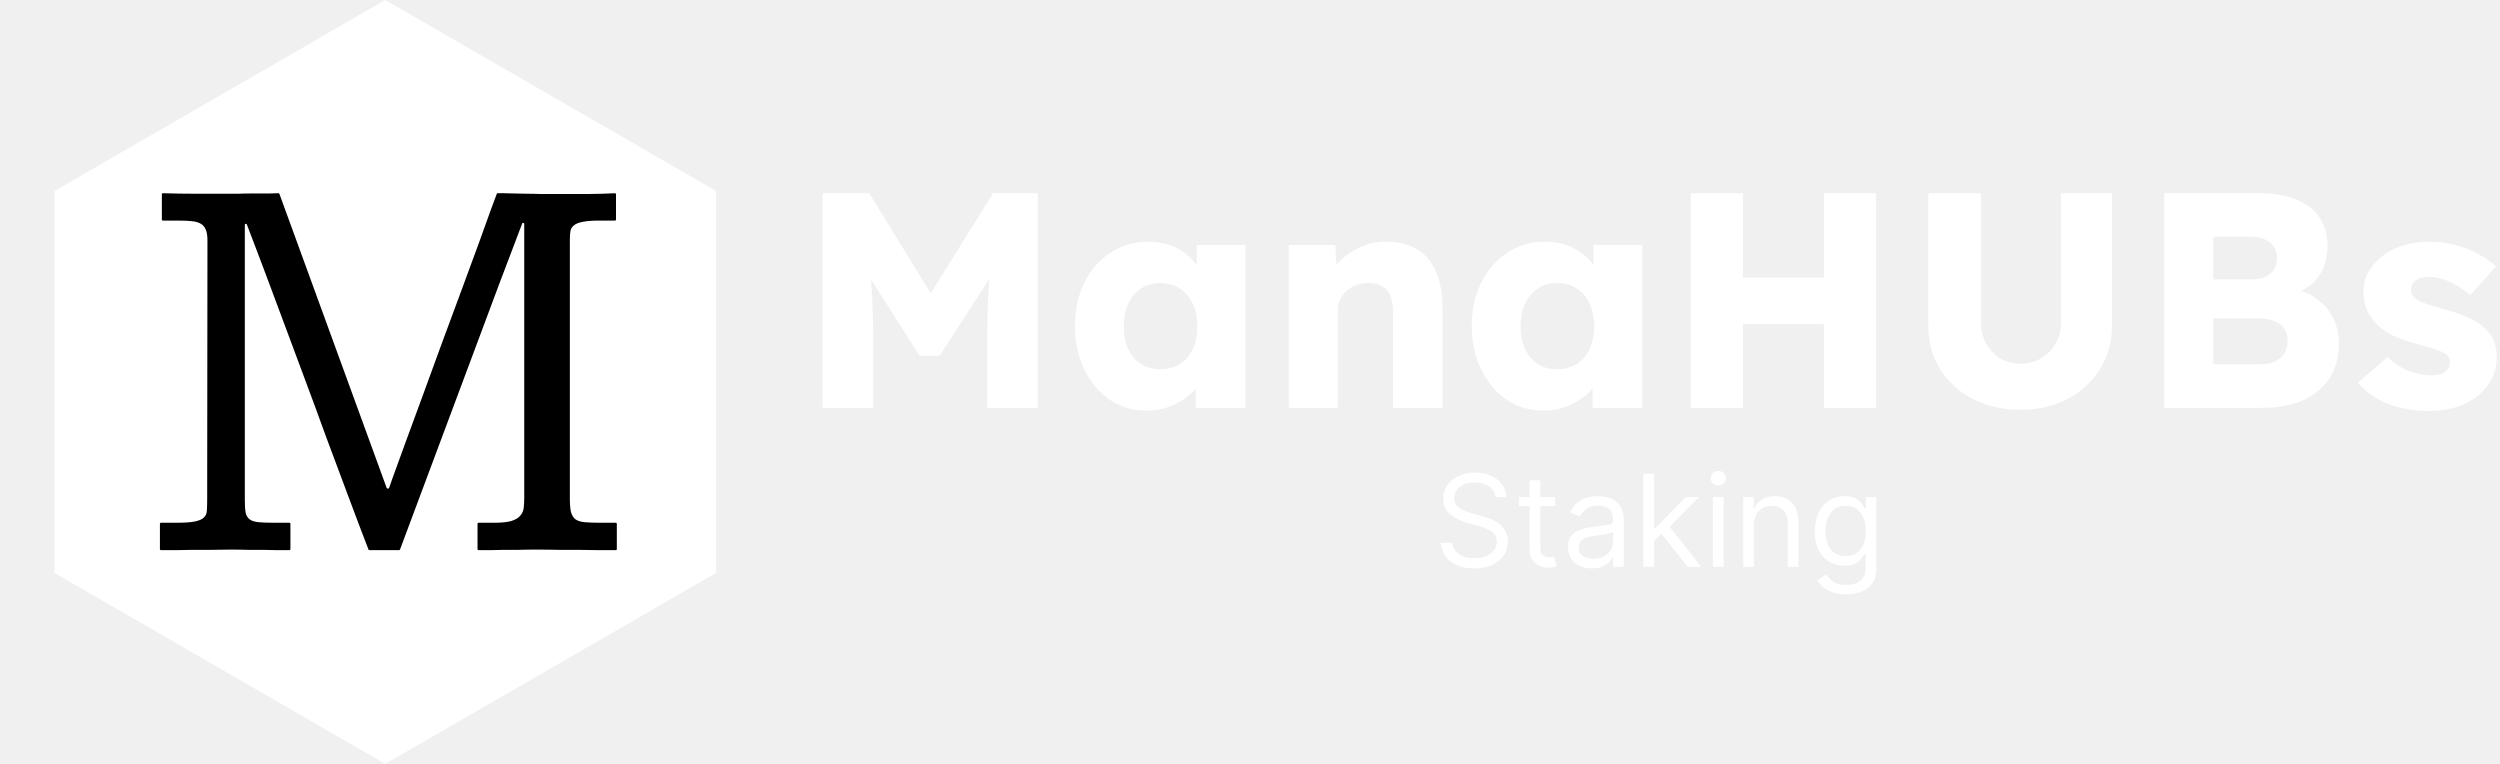
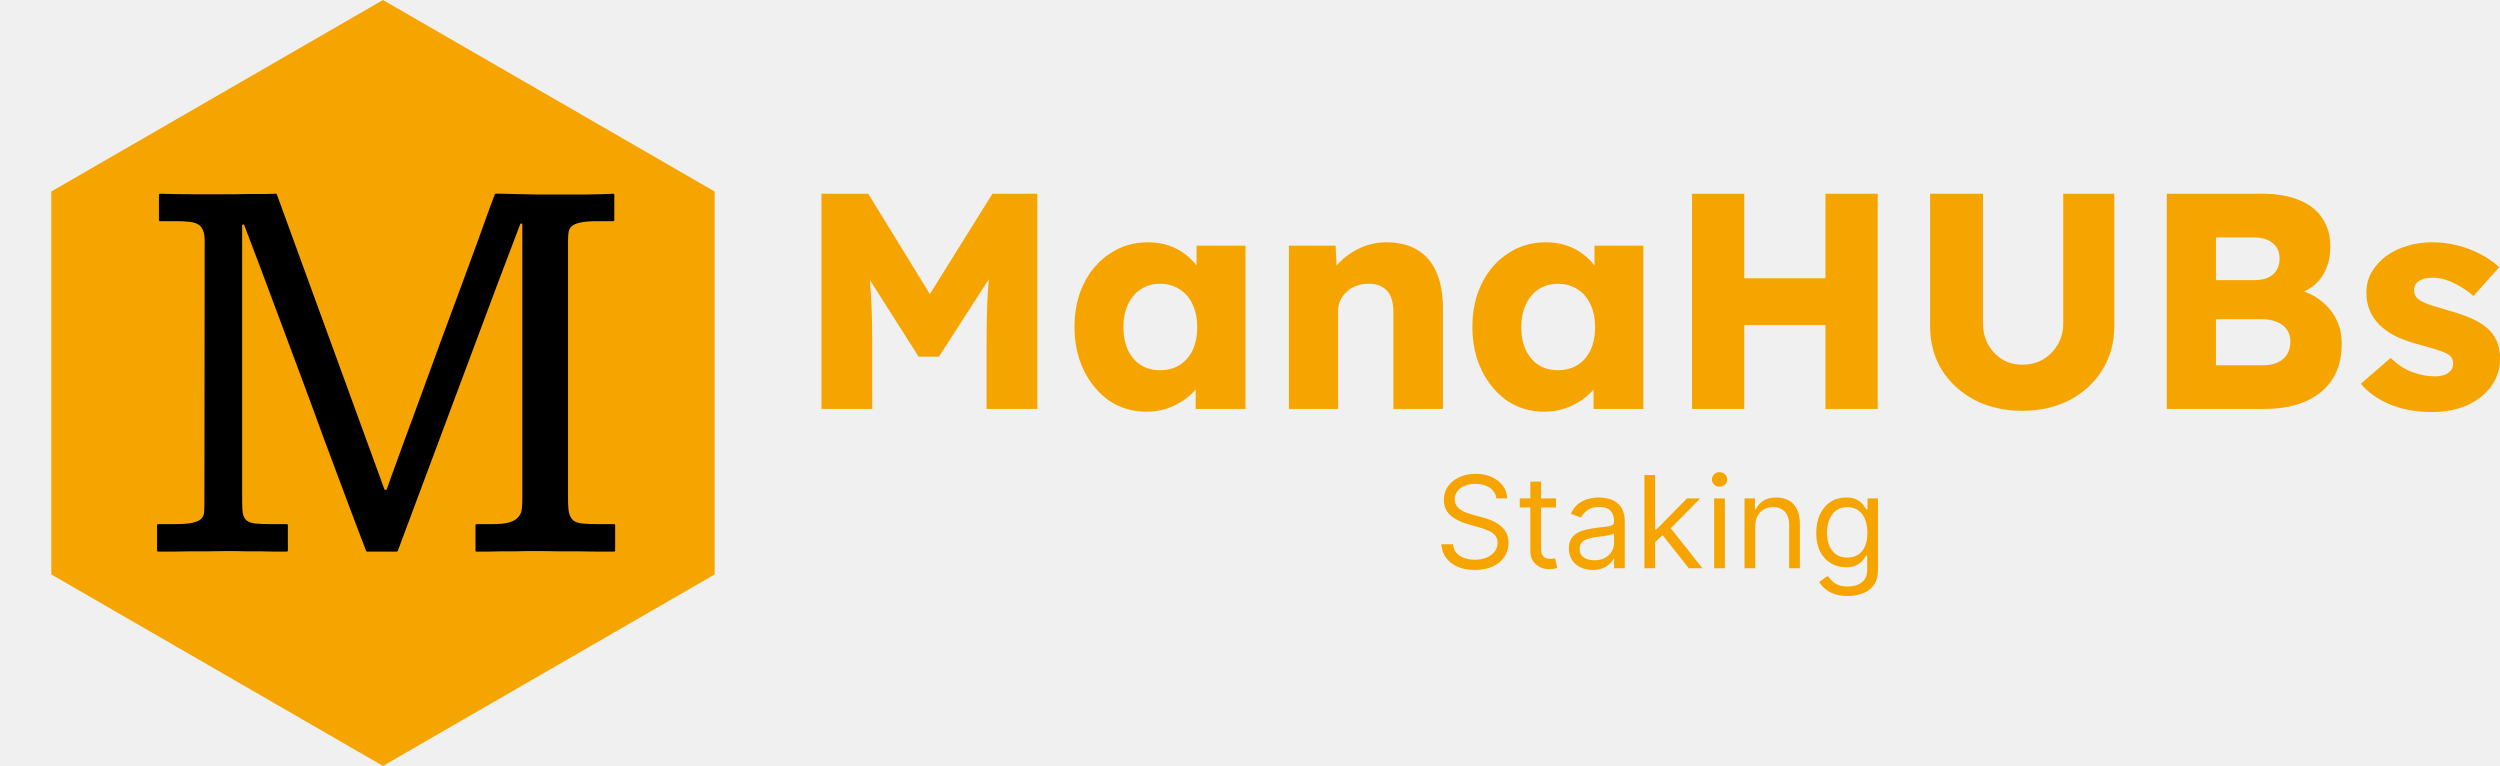
- <svg xmlns="http://www.w3.org/2000/svg" width="180" height="55" viewBox="0 0 7021 2151" fill="none">
+ <svg xmlns="http://www.w3.org/2000/svg" width="7021" height="2151" viewBox="0 0 7021 2151" fill="none">
  <g clip-path="url(#clip0_22_99)">
-     <path class="cls-1" d="M1075.5 0L2006.91 537.75V1613.25L1075.5 2151L144.09 1613.25V537.75L1075.5 0Z" fill="#F6A500" />
+     <path d="M1075.5 0L2006.91 537.75V1613.25L1075.5 2151L144.09 1613.25V537.75L1075.5 0Z" fill="#F6A500" />
    <path d="M446.416 547.091C446.416 545.394 447.821 544.036 449.516 544.09C479.513 545.061 510.715 545.547 543.122 545.547C577.162 545.547 608.108 545.547 635.96 545.547C638.539 545.547 646.533 545.547 659.943 545.547C673.869 545.027 688.826 544.767 704.815 544.767C720.803 544.767 735.761 544.767 749.686 544.767C761.862 544.329 770.189 544.076 774.665 544.007C775.926 543.988 777.051 544.776 777.483 545.96L1079.46 1373.87C1080.5 1376.72 1085.38 1376.61 1086.36 1373.73C1088.68 1366.91 1092.25 1356.8 1097.05 1343.43C1106.34 1318.49 1117.94 1286.55 1131.87 1247.59C1146.31 1208.11 1162.56 1163.95 1180.61 1115.13C1198.66 1065.78 1216.97 1015.65 1235.54 964.745C1254.62 913.319 1273.19 863.192 1291.24 814.363C1309.29 765.015 1325.54 720.862 1339.98 681.903C1354.42 642.424 1366.03 610.218 1374.8 585.285C1382.7 564.05 1387.62 550.916 1389.54 545.882C1389.97 544.733 1391.07 543.988 1392.3 543.988C1395.09 543.988 1399.83 543.988 1406.51 543.988C1415.28 543.988 1425.6 544.248 1437.46 544.767C1449.32 544.767 1461.7 545.027 1474.6 545.547C1488.01 545.547 1500.64 545.806 1512.5 546.326C1524.37 546.326 1534.42 546.326 1542.68 546.326C1550.93 546.326 1556.09 546.326 1558.15 546.326C1571.04 546.326 1584.71 546.326 1599.15 546.326C1614.11 546.326 1628.81 546.326 1643.25 546.326C1658.21 545.806 1672.65 545.547 1686.58 545.547C1699.29 545.073 1711.14 544.598 1722.13 544.124C1723.83 544.051 1725.26 545.414 1725.26 547.123V618.127C1725.26 619.784 1723.92 621.127 1722.26 621.127H1677.29C1657.18 621.127 1641.45 622.426 1630.1 625.023C1619.27 627.101 1611.27 630.477 1606.12 635.152C1600.96 639.308 1597.86 644.762 1596.83 651.515C1595.8 658.268 1595.29 666.06 1595.29 674.89V1402.64C1595.29 1419.27 1596.32 1432.25 1598.38 1441.6C1600.96 1450.95 1605.34 1457.96 1611.53 1462.64C1617.72 1466.8 1626.23 1469.39 1637.06 1470.43C1648.41 1471.47 1662.85 1471.99 1680.39 1471.99H1724.58C1726.24 1471.99 1727.58 1473.33 1727.58 1474.99V1546.13C1727.58 1547.79 1726.24 1549.13 1724.58 1549.13C1707.58 1549.13 1691.05 1549.13 1674.97 1549.13C1658.47 1548.61 1641.19 1548.35 1623.14 1548.35C1605.6 1548.35 1586.78 1548.35 1566.66 1548.35C1546.55 1547.83 1524.11 1547.57 1499.35 1547.57C1480.27 1547.57 1463.25 1547.83 1448.29 1548.35C1433.85 1548.35 1420.44 1548.35 1408.06 1548.35C1395.68 1548.35 1383.56 1548.61 1371.7 1549.13C1361.24 1549.13 1350.12 1549.13 1338.34 1549.13C1336.68 1549.13 1335.34 1547.79 1335.34 1546.13V1474.99C1335.34 1473.33 1336.68 1471.99 1338.34 1471.99H1381.76C1402.39 1471.99 1418.38 1470.43 1429.72 1467.31C1441.59 1463.68 1450.1 1458.74 1455.25 1452.51C1460.93 1446.28 1464.28 1439 1465.31 1430.69C1466.34 1421.86 1466.86 1412.25 1466.86 1401.86V630.469C1466.86 627.136 1462.24 626.288 1461.05 629.404L1396.46 799.559L1117.12 1547.18C1116.69 1548.35 1115.57 1549.13 1114.31 1549.13H1031.03C1029.79 1549.13 1028.68 1548.37 1028.23 1547.21C1009.38 1498.44 990.031 1447.4 970.176 1394.07C950.061 1340.05 929.689 1285.51 909.058 1230.44C888.943 1174.86 868.57 1119.54 847.94 1064.48C827.309 1008.9 807.194 954.875 787.595 902.41C767.996 849.946 749.17 799.559 731.119 751.25C715.226 708.718 700.132 669.004 685.838 632.109C684.639 629.015 680.058 629.876 680.058 633.194V1408.1C680.058 1423.16 680.831 1435.11 682.379 1443.94C684.442 1452.25 688.31 1458.48 693.983 1462.64C699.657 1466.8 707.909 1469.39 718.74 1470.43C729.571 1471.47 744.013 1471.99 762.065 1471.99H805.484C807.14 1471.99 808.484 1473.33 808.484 1474.99V1546.13C808.484 1547.79 807.14 1549.13 805.483 1549.13C793.185 1549.13 781.549 1549.13 770.575 1549.13C758.712 1548.61 746.076 1548.35 732.666 1548.35C719.772 1548.35 705.846 1548.35 690.889 1548.35C675.932 1547.83 658.911 1547.57 639.828 1547.57C619.197 1547.57 600.114 1547.83 582.578 1548.35C565.042 1548.35 548.279 1548.35 532.291 1548.35C516.818 1548.35 501.603 1548.61 486.645 1549.13C472.656 1549.13 458.441 1549.13 444 1549.13C442.343 1549.13 441 1547.79 441 1546.13V1474.99C441 1473.33 442.343 1471.99 444 1471.99H488.966C512.176 1471.99 529.454 1470.69 540.801 1468.09C552.663 1465.5 560.916 1461.6 565.558 1456.41C570.715 1451.21 573.294 1444.46 573.294 1436.15C573.81 1427.84 574.068 1417.97 574.068 1406.54L574.841 677.228C574.841 664.241 573.294 654.112 570.2 646.84C567.105 639.048 562.205 633.334 555.5 629.698C549.311 626.062 540.801 623.724 529.97 622.685C519.654 621.646 507.018 621.127 492.061 621.127H449.416C447.759 621.127 446.416 619.784 446.416 618.127V547.091Z" fill="black" />
-     <path class="cls-1" d="M2307 1148.5V544H2438.26L2658.47 902.382L2564.34 901.519L2787.15 544H2913.23V1148.5H2770.74V960.241C2770.74 908.427 2771.89 861.794 2774.19 820.343C2777.07 778.891 2781.68 737.728 2788.01 696.852L2804.42 741.758L2636.88 1001.69H2579.89L2415.81 743.485L2432.22 696.852C2438.55 735.425 2442.87 775.149 2445.17 816.025C2448.05 856.325 2449.49 904.397 2449.49 960.241V1148.5H2307Z" fill="#F6A500" />
-     <path class="cls-1" d="M3219.73 1156.27C3181.16 1156.27 3146.62 1146.2 3116.11 1126.05C3086.17 1105.32 3062.28 1077.11 3044.43 1041.42C3026.58 1005.15 3017.66 964.271 3017.66 918.79C3017.66 872.157 3026.58 830.993 3044.43 795.299C3062.28 759.605 3086.74 731.683 3117.83 711.533C3148.92 690.807 3184.33 680.444 3224.05 680.444C3245.93 680.444 3265.79 683.611 3283.64 689.944C3302.06 696.276 3318.18 705.2 3332 716.714C3345.82 727.653 3357.62 740.606 3367.4 755.575C3377.19 769.968 3384.39 785.512 3388.99 802.208L3360.5 798.753V689.944H3497.8V1148.5H3357.91V1037.96L3388.99 1037.1C3384.39 1053.22 3376.9 1068.48 3366.54 1082.87C3356.18 1097.26 3343.51 1109.93 3328.54 1120.87C3313.58 1131.8 3296.88 1140.44 3278.46 1146.77C3260.03 1153.11 3240.46 1156.27 3219.73 1156.27ZM3257.73 1039.69C3279.03 1039.69 3297.46 1034.8 3313 1025.01C3328.54 1015.22 3340.63 1001.4 3349.27 983.558C3357.91 965.135 3362.22 943.546 3362.22 918.79C3362.22 894.034 3357.91 872.733 3349.27 854.886C3340.63 836.463 3328.54 822.358 3313 812.571C3297.46 802.208 3279.03 797.026 3257.73 797.026C3237.01 797.026 3218.87 802.208 3203.33 812.571C3188.36 822.358 3176.56 836.463 3167.92 854.886C3159.28 872.733 3154.97 894.034 3154.97 918.79C3154.97 943.546 3159.28 965.135 3167.92 983.558C3176.56 1001.4 3188.36 1015.22 3203.33 1025.01C3218.87 1034.8 3237.01 1039.69 3257.73 1039.69Z" fill="#F6A500" />
-     <path class="cls-1" d="M3619.72 1148.5V689.944H3750.99L3755.3 783.209L3727.67 793.572C3734 772.846 3745.23 754.136 3761.35 737.44C3778.04 720.169 3797.91 706.351 3820.93 695.989C3843.96 685.626 3868.14 680.444 3893.47 680.444C3928.02 680.444 3957.09 687.641 3980.7 702.034C4004.3 715.851 4022.15 736.864 4034.24 765.074C4046.33 792.708 4052.37 826.676 4052.37 866.976V1148.5H3913.34V878.202C3913.34 859.779 3910.75 844.523 3905.56 832.433C3900.38 820.343 3892.32 811.419 3881.38 805.662C3871.02 799.329 3858.07 796.451 3842.52 797.026C3830.43 797.026 3819.21 799.041 3808.84 803.071C3798.48 806.526 3789.56 811.995 3782.07 819.479C3774.59 826.388 3768.54 834.448 3763.94 843.659C3759.91 852.871 3757.89 862.946 3757.89 873.884V1148.5H3689.67C3673.55 1148.5 3659.73 1148.5 3648.22 1148.5C3636.71 1148.5 3627.21 1148.5 3619.72 1148.5Z" fill="#F6A500" />
-     <path class="cls-1" d="M4337.15 1156.27C4298.57 1156.27 4264.03 1146.2 4233.52 1126.05C4203.58 1105.32 4179.69 1077.11 4161.84 1041.42C4144 1005.15 4135.07 964.271 4135.07 918.79C4135.07 872.157 4144 830.993 4161.84 795.299C4179.69 759.605 4204.16 731.683 4235.25 711.533C4266.33 690.807 4301.74 680.444 4341.47 680.444C4363.34 680.444 4383.21 683.611 4401.05 689.944C4419.48 696.276 4435.59 705.2 4449.41 716.714C4463.23 727.653 4475.03 740.606 4484.82 755.575C4494.61 769.968 4501.8 785.512 4506.41 802.208L4477.91 798.753V689.944H4615.22V1148.5H4475.32V1037.96L4506.41 1037.1C4501.8 1053.22 4494.32 1068.48 4483.96 1082.87C4473.59 1097.26 4460.93 1109.93 4445.96 1120.87C4430.99 1131.8 4414.29 1140.44 4395.87 1146.77C4377.45 1153.11 4357.87 1156.27 4337.15 1156.27ZM4375.15 1039.69C4396.45 1039.69 4414.87 1034.8 4430.41 1025.01C4445.96 1015.22 4458.05 1001.4 4466.68 983.558C4475.32 965.135 4479.64 943.546 4479.64 918.79C4479.64 894.034 4475.32 872.733 4466.68 854.886C4458.05 836.463 4445.96 822.358 4430.41 812.571C4414.87 802.208 4396.45 797.026 4375.15 797.026C4354.42 797.026 4336.28 802.208 4320.74 812.571C4305.77 822.358 4293.97 836.463 4285.33 854.886C4276.7 872.733 4272.38 894.034 4272.38 918.79C4272.38 943.546 4276.7 965.135 4285.33 983.558C4293.97 1001.4 4305.77 1015.22 4320.74 1025.01C4336.28 1034.8 4354.42 1039.69 4375.15 1039.69Z" fill="#F6A500" />
-     <path class="cls-1" d="M6830.53 1157.14C6785.63 1157.14 6745.9 1149.94 6711.36 1135.55C6677.39 1121.15 6650.34 1101.87 6630.19 1077.69L6713.95 1005.15C6731.8 1022.99 6751.95 1036.24 6774.4 1044.87C6796.85 1052.93 6818.16 1056.96 6838.31 1056.96C6846.37 1056.96 6853.56 1056.1 6859.9 1054.37C6866.23 1052.64 6871.41 1050.34 6875.44 1047.46C6880.05 1044.01 6883.5 1040.27 6885.8 1036.24C6888.11 1031.63 6889.26 1026.45 6889.26 1020.69C6889.26 1009.18 6884.08 1000.25 6873.71 993.921C6868.53 991.042 6859.9 987.588 6847.81 983.558C6835.72 979.528 6820.17 974.922 6801.17 969.741C6774.11 962.832 6750.51 954.772 6730.36 945.561C6710.79 935.773 6694.67 924.547 6682 911.881C6670.49 899.791 6661.56 886.55 6655.23 872.157C6648.9 857.189 6645.73 840.493 6645.73 822.07C6645.73 800.768 6650.62 781.482 6660.41 764.211C6670.77 746.939 6684.3 731.971 6701 719.305C6718.27 706.639 6737.84 697.14 6759.72 690.807C6782.17 683.899 6805.2 680.444 6828.81 680.444C6854.14 680.444 6878.32 683.323 6901.35 689.08C6924.38 694.837 6945.68 702.897 6965.25 713.26C6985.4 723.623 7003.25 736.001 7018.79 750.394L6946.25 831.569C6935.89 821.782 6924.09 813.146 6910.85 805.662C6898.18 797.602 6884.94 791.269 6871.12 786.664C6857.31 782.058 6844.64 779.755 6833.12 779.755C6824.49 779.755 6816.72 780.619 6809.81 782.346C6803.48 783.497 6798.01 785.8 6793.4 789.254C6788.79 792.133 6785.34 795.875 6783.04 800.481C6780.73 804.511 6779.58 809.404 6779.58 815.161C6779.58 820.918 6781.02 826.388 6783.9 831.569C6787.36 836.751 6791.96 841.068 6797.72 844.523C6803.48 847.977 6812.69 852.007 6825.35 856.613C6838.02 860.643 6855.29 865.824 6877.17 872.157C6904.23 879.641 6927.54 887.989 6947.12 897.201C6966.69 906.412 6982.24 917.351 6993.75 930.016C7002.96 939.803 7009.87 951.318 7014.48 964.559C7019.08 977.225 7021.38 991.042 7021.38 1006.01C7021.38 1035.37 7013.04 1061.57 6996.34 1084.6C6980.22 1107.05 6957.77 1124.9 6928.98 1138.14C6900.2 1150.8 6867.38 1157.14 6830.53 1157.14Z" fill="#F6A500" />
-     <path class="cls-1" d="M5126.61 1148.5V544H5273.41V1148.5H5126.61ZM4751.82 1148.5V544H4898.62V1148.5H4751.82ZM4808.81 912.745L4809.68 781.482H5204.33V912.745H4808.81Z" fill="#F6A500" />
-     <path class="cls-1" d="M5679.55 1153.68C5629.46 1153.68 5584.84 1143.61 5545.7 1123.46C5506.55 1102.73 5475.75 1074.52 5453.29 1038.83C5431.42 1003.13 5420.48 962.256 5420.48 916.199V544H5569.01V908.427C5569.01 930.304 5573.91 950.166 5583.69 968.013C5593.48 985.285 5606.72 999.102 5623.42 1009.46C5640.11 1019.25 5658.82 1024.15 5679.55 1024.15C5701.43 1024.15 5720.71 1019.25 5737.41 1009.46C5754.68 999.102 5768.5 985.285 5778.86 968.013C5789.22 950.166 5794.4 930.304 5794.4 908.427V544H5937.76V916.199C5937.76 962.256 5926.53 1003.13 5904.08 1038.83C5882.2 1074.52 5851.69 1102.73 5812.54 1123.46C5773.39 1143.61 5729.06 1153.68 5679.55 1153.68Z" fill="#F6A500" />
-     <path class="cls-1" d="M6085.12 1148.5V544H6351.97C6393.42 544 6428.54 550.045 6457.32 562.135C6486.11 573.649 6507.7 590.633 6522.09 613.086C6537.06 634.963 6544.54 661.446 6544.54 692.534C6544.54 727.077 6535.91 756.151 6518.64 779.755C6501.94 803.359 6477.47 819.191 6445.23 827.251L6443.51 810.844C6470.56 816.601 6493.88 826.676 6513.46 841.068C6533.61 855.461 6549.15 873.308 6560.09 894.61C6571.03 915.336 6576.5 938.94 6576.5 965.423C6576.5 995.936 6571.31 1022.71 6560.95 1045.73C6550.59 1068.19 6535.62 1087.19 6516.05 1102.73C6496.47 1118.27 6473.44 1129.79 6446.96 1137.27C6421.05 1144.76 6392.27 1148.5 6360.6 1148.5H6085.12ZM6223.3 1025.87H6355.42C6371.54 1025.87 6385.07 1023.28 6396.01 1018.1C6407.52 1012.92 6416.45 1005.43 6422.78 995.648C6429.11 985.285 6432.28 972.907 6432.28 958.514C6432.28 945.273 6428.83 934.046 6421.92 924.835C6415.58 915.623 6406.37 908.715 6394.28 904.109C6382.19 898.928 6367.8 896.337 6351.1 896.337H6223.3V1025.87ZM6223.3 786.664H6331.24C6346.21 786.664 6358.88 784.361 6369.24 779.755C6380.18 774.574 6388.24 767.665 6393.42 759.029C6399.18 749.818 6402.05 738.879 6402.05 726.214C6402.05 707.791 6395.72 693.398 6383.06 683.035C6370.39 672.096 6351.39 666.627 6326.06 666.627H6223.3V786.664Z" fill="#F6A500" />
-     <path class="cls-1" d="M4202.18 1399.64C4200.65 1386.68 4194.42 1376.62 4183.51 1369.47C4172.61 1362.31 4159.22 1358.73 4143.37 1358.73C4131.78 1358.73 4121.64 1360.6 4112.95 1364.35C4104.34 1368.1 4097.61 1373.26 4092.75 1379.82C4087.97 1386.38 4085.59 1393.84 4085.59 1402.19C4085.59 1409.18 4087.25 1415.19 4090.57 1420.22C4093.98 1425.16 4098.33 1429.3 4103.61 1432.62C4108.9 1435.86 4114.44 1438.54 4120.23 1440.67C4126.03 1442.72 4131.36 1444.38 4136.21 1445.66L4162.8 1452.82C4169.62 1454.61 4177.21 1457.08 4185.56 1460.23C4194 1463.39 4202.05 1467.69 4209.72 1473.14C4217.48 1478.51 4223.87 1485.42 4228.9 1493.86C4233.93 1502.29 4236.44 1512.65 4236.44 1524.92C4236.44 1539.07 4232.73 1551.85 4225.32 1563.27C4217.99 1574.69 4207.25 1583.77 4193.1 1590.5C4179.04 1597.24 4161.95 1600.6 4141.84 1600.6C4123.09 1600.6 4106.85 1597.58 4093.13 1591.53C4079.49 1585.47 4068.76 1577.04 4060.92 1566.21C4053.16 1555.39 4048.77 1542.82 4047.75 1528.5H4080.47C4081.33 1538.39 4084.65 1546.57 4090.45 1553.05C4096.33 1559.44 4103.74 1564.21 4112.69 1567.36C4121.72 1570.43 4131.44 1571.97 4141.84 1571.97C4153.94 1571.97 4164.81 1570.01 4174.44 1566.09C4184.07 1562.08 4191.7 1556.54 4197.32 1549.47C4202.95 1542.31 4205.76 1533.95 4205.76 1524.41C4205.76 1515.72 4203.33 1508.64 4198.47 1503.19C4193.61 1497.73 4187.22 1493.3 4179.3 1489.89C4171.37 1486.48 4162.8 1483.5 4153.6 1480.94L4121.38 1471.74C4100.93 1465.86 4084.74 1457.46 4072.8 1446.55C4060.87 1435.64 4054.91 1421.37 4054.91 1403.73C4054.91 1389.07 4058.87 1376.28 4066.8 1365.38C4074.81 1354.38 4085.55 1345.86 4099.01 1339.81C4112.56 1333.67 4127.69 1330.6 4144.4 1330.6C4161.27 1330.6 4176.27 1333.63 4189.4 1339.68C4202.52 1345.64 4212.92 1353.83 4220.59 1364.22C4228.34 1374.62 4232.44 1386.43 4232.86 1399.64H4202.18ZM4369.87 1399.64V1425.2H4268.11V1399.64H4369.87ZM4297.77 1352.59H4327.94V1539.75C4327.94 1548.27 4329.18 1554.66 4331.65 1558.93C4334.21 1563.1 4337.45 1565.91 4341.37 1567.36C4345.37 1568.73 4349.59 1569.41 4354.02 1569.41C4357.35 1569.41 4360.07 1569.24 4362.2 1568.9C4364.33 1568.47 4366.04 1568.13 4367.32 1567.88L4373.45 1594.98C4371.41 1595.74 4368.55 1596.51 4364.89 1597.28C4361.22 1598.13 4356.58 1598.56 4350.95 1598.56C4342.43 1598.56 4334.08 1596.72 4325.9 1593.06C4317.8 1589.39 4311.07 1583.81 4305.7 1576.31C4300.41 1568.81 4297.77 1559.35 4297.77 1547.93V1352.59ZM4473.04 1600.6C4460.6 1600.6 4449.31 1598.26 4439.16 1593.57C4429.02 1588.8 4420.97 1581.94 4415 1572.99C4409.04 1563.95 4406.05 1553.05 4406.05 1540.26C4406.05 1529.01 4408.27 1519.89 4412.7 1512.9C4417.13 1505.83 4423.06 1500.29 4430.47 1496.28C4437.89 1492.28 4446.07 1489.3 4455.02 1487.34C4464.05 1485.29 4473.13 1483.67 4482.25 1482.48C4494.18 1480.94 4503.85 1479.79 4511.27 1479.03C4518.77 1478.17 4524.22 1476.77 4527.63 1474.81C4531.12 1472.85 4532.87 1469.44 4532.87 1464.58V1463.56C4532.87 1450.94 4529.42 1441.14 4522.52 1434.15C4515.7 1427.16 4505.34 1423.67 4491.45 1423.67C4477.05 1423.67 4465.76 1426.82 4457.57 1433.13C4449.39 1439.44 4443.64 1446.17 4440.31 1453.33L4411.68 1443.1C4416.79 1431.17 4423.61 1421.88 4432.13 1415.23C4440.74 1408.5 4450.12 1403.81 4460.26 1401.17C4470.49 1398.44 4480.54 1397.08 4490.43 1397.08C4496.74 1397.08 4503.98 1397.85 4512.16 1399.38C4520.43 1400.83 4528.4 1403.86 4536.07 1408.46C4543.82 1413.06 4550.26 1420.01 4555.37 1429.3C4560.49 1438.59 4563.04 1451.03 4563.04 1466.62V1596H4532.87V1569.41H4531.34C4529.29 1573.67 4525.88 1578.23 4521.11 1583.09C4516.34 1587.95 4509.99 1592.08 4502.06 1595.49C4494.14 1598.9 4484.46 1600.6 4473.04 1600.6ZM4477.64 1573.5C4489.58 1573.5 4499.63 1571.16 4507.81 1566.47C4516.08 1561.78 4522.3 1555.73 4526.48 1548.32C4530.74 1540.9 4532.87 1533.1 4532.87 1524.92V1497.31C4531.59 1498.84 4528.78 1500.25 4524.43 1501.53C4520.17 1502.72 4515.23 1503.78 4509.6 1504.72C4504.06 1505.57 4498.65 1506.34 4493.37 1507.02C4488.17 1507.62 4483.95 1508.13 4480.71 1508.56C4472.87 1509.58 4465.54 1511.24 4458.72 1513.54C4451.99 1515.76 4446.54 1519.12 4442.36 1523.64C4438.27 1528.07 4436.22 1534.12 4436.22 1541.8C4436.22 1552.28 4440.1 1560.2 4447.86 1565.57C4455.7 1570.86 4465.63 1573.5 4477.64 1573.5ZM4646.23 1524.41L4645.72 1487.08H4651.86L4737.77 1399.64H4775.1L4683.56 1492.19H4681.01L4646.23 1524.41ZM4618.11 1596V1334.18H4648.28V1596H4618.11ZM4742.88 1596L4666.18 1498.84L4687.66 1477.88L4781.23 1596H4742.88ZM4813.93 1596V1399.64H4844.1V1596H4813.93ZM4829.27 1366.91C4823.39 1366.91 4818.32 1364.91 4814.06 1360.9C4809.88 1356.89 4807.79 1352.08 4807.79 1346.45C4807.79 1340.83 4809.88 1336.01 4814.06 1332.01C4818.32 1328 4823.39 1326 4829.27 1326C4835.15 1326 4840.18 1328 4844.36 1332.01C4848.62 1336.01 4850.75 1340.83 4850.75 1346.45C4850.75 1352.08 4848.62 1356.89 4844.36 1360.9C4840.18 1364.91 4835.15 1366.91 4829.27 1366.91ZM4929.53 1477.88V1596H4899.36V1399.64H4928.51V1430.32H4931.06C4935.67 1420.35 4942.66 1412.34 4952.03 1406.28C4961.41 1400.15 4973.51 1397.08 4988.34 1397.08C5001.63 1397.08 5013.27 1399.81 5023.24 1405.26C5033.21 1410.63 5040.96 1418.81 5046.5 1429.81C5052.04 1440.72 5054.81 1454.52 5054.81 1471.23V1596H5024.64V1473.27C5024.64 1457.85 5020.64 1445.83 5012.63 1437.22C5004.62 1428.53 4993.62 1424.18 4979.64 1424.18C4970.01 1424.18 4961.41 1426.27 4953.82 1430.45C4946.32 1434.62 4940.4 1440.72 4936.05 1448.73C4931.7 1456.74 4929.53 1466.45 4929.53 1477.88ZM5189.21 1673.73C5174.63 1673.73 5162.1 1671.85 5151.62 1668.1C5141.14 1664.44 5132.4 1659.58 5125.41 1653.53C5118.51 1647.56 5113.01 1641.17 5108.92 1634.35L5132.96 1617.48C5135.68 1621.06 5139.14 1625.15 5143.31 1629.75C5147.49 1634.44 5153.2 1638.49 5160.44 1641.89C5167.77 1645.39 5177.36 1647.14 5189.21 1647.14C5205.06 1647.14 5218.14 1643.3 5228.45 1635.63C5238.77 1627.96 5243.92 1615.94 5243.92 1599.58V1559.69H5241.37C5239.15 1563.27 5236 1567.7 5231.91 1572.99C5227.9 1578.19 5222.1 1582.83 5214.52 1586.92C5207.02 1590.93 5196.88 1592.93 5184.09 1592.93C5168.24 1592.93 5154.01 1589.18 5141.39 1581.68C5128.87 1574.18 5118.94 1563.27 5111.61 1548.95C5104.36 1534.64 5100.74 1517.25 5100.74 1496.8C5100.74 1476.68 5104.28 1459.17 5111.35 1444.25C5118.43 1429.25 5128.27 1417.66 5140.88 1409.48C5153.5 1401.21 5168.07 1397.08 5184.6 1397.08C5197.39 1397.08 5207.53 1399.21 5215.03 1403.47C5222.62 1407.65 5228.41 1412.42 5232.42 1417.79C5236.51 1423.07 5239.66 1427.42 5241.88 1430.83H5244.95V1399.64H5274.09V1601.62C5274.09 1618.5 5270.26 1632.22 5262.59 1642.79C5255 1653.44 5244.78 1661.24 5231.91 1666.18C5219.12 1671.21 5204.89 1673.73 5189.21 1673.73ZM5188.18 1565.83C5200.29 1565.83 5210.51 1563.06 5218.87 1557.52C5227.22 1551.98 5233.57 1544.01 5237.91 1533.61C5242.26 1523.22 5244.43 1510.77 5244.43 1496.28C5244.43 1482.14 5242.3 1469.65 5238.04 1458.83C5233.78 1448 5227.47 1439.52 5219.12 1433.39C5210.77 1427.25 5200.46 1424.18 5188.18 1424.18C5175.4 1424.18 5164.75 1427.42 5156.22 1433.9C5147.79 1440.37 5141.44 1449.07 5137.18 1459.98C5133 1470.89 5130.91 1482.99 5130.91 1496.28C5130.91 1509.92 5133.04 1521.98 5137.3 1532.46C5141.65 1542.86 5148.04 1551.04 5156.48 1557.01C5165 1562.89 5175.57 1565.83 5188.18 1565.83Z" fill="#F6A500" />
+     <path d="M2307 1148.5V544H2438.26L2658.47 902.382L2564.34 901.519L2787.15 544H2913.23V1148.5H2770.74V960.241C2770.74 908.427 2771.89 861.794 2774.19 820.343C2777.07 778.891 2781.68 737.728 2788.01 696.852L2804.42 741.758L2636.88 1001.69H2579.89L2415.81 743.485L2432.22 696.852C2438.55 735.425 2442.87 775.149 2445.17 816.025C2448.05 856.325 2449.49 904.397 2449.49 960.241V1148.5H2307Z" fill="#F6A500" />
+     <path d="M3219.73 1156.27C3181.16 1156.27 3146.62 1146.2 3116.11 1126.05C3086.17 1105.32 3062.28 1077.11 3044.43 1041.42C3026.58 1005.15 3017.66 964.271 3017.66 918.79C3017.66 872.157 3026.58 830.993 3044.43 795.299C3062.28 759.605 3086.74 731.683 3117.83 711.533C3148.92 690.807 3184.33 680.444 3224.05 680.444C3245.93 680.444 3265.79 683.611 3283.64 689.944C3302.06 696.276 3318.18 705.2 3332 716.714C3345.82 727.653 3357.62 740.606 3367.4 755.575C3377.19 769.968 3384.39 785.512 3388.99 802.208L3360.5 798.753V689.944H3497.8V1148.5H3357.91V1037.96L3388.99 1037.1C3384.39 1053.22 3376.9 1068.48 3366.54 1082.87C3356.18 1097.26 3343.51 1109.93 3328.54 1120.87C3313.58 1131.8 3296.88 1140.44 3278.46 1146.77C3260.03 1153.11 3240.46 1156.27 3219.73 1156.27ZM3257.73 1039.69C3279.03 1039.69 3297.46 1034.8 3313 1025.01C3328.54 1015.22 3340.63 1001.4 3349.27 983.558C3357.91 965.135 3362.22 943.546 3362.22 918.79C3362.22 894.034 3357.91 872.733 3349.27 854.886C3340.63 836.463 3328.54 822.358 3313 812.571C3297.46 802.208 3279.03 797.026 3257.73 797.026C3237.01 797.026 3218.87 802.208 3203.33 812.571C3188.36 822.358 3176.56 836.463 3167.92 854.886C3159.28 872.733 3154.97 894.034 3154.97 918.79C3154.97 943.546 3159.28 965.135 3167.92 983.558C3176.56 1001.4 3188.36 1015.22 3203.33 1025.01C3218.87 1034.8 3237.01 1039.69 3257.73 1039.69Z" fill="#F6A500" />
+     <path d="M3619.72 1148.5V689.944H3750.99L3755.3 783.209L3727.67 793.572C3734 772.846 3745.23 754.136 3761.35 737.44C3778.04 720.169 3797.91 706.351 3820.93 695.989C3843.96 685.626 3868.14 680.444 3893.47 680.444C3928.02 680.444 3957.09 687.641 3980.7 702.034C4004.3 715.851 4022.15 736.864 4034.24 765.074C4046.33 792.708 4052.37 826.676 4052.37 866.976V1148.5H3913.34V878.202C3913.34 859.779 3910.75 844.523 3905.56 832.433C3900.38 820.343 3892.32 811.419 3881.38 805.662C3871.02 799.329 3858.07 796.451 3842.52 797.026C3830.43 797.026 3819.21 799.041 3808.84 803.071C3798.48 806.526 3789.56 811.995 3782.07 819.479C3774.59 826.388 3768.54 834.448 3763.94 843.659C3759.91 852.871 3757.89 862.946 3757.89 873.884V1148.5H3689.67C3673.55 1148.5 3659.73 1148.5 3648.22 1148.5C3636.71 1148.5 3627.21 1148.5 3619.72 1148.5Z" fill="#F6A500" />
+     <path d="M4337.15 1156.27C4298.57 1156.27 4264.03 1146.2 4233.52 1126.05C4203.58 1105.32 4179.69 1077.11 4161.84 1041.42C4144 1005.15 4135.07 964.271 4135.07 918.79C4135.07 872.157 4144 830.993 4161.84 795.299C4179.69 759.605 4204.16 731.683 4235.25 711.533C4266.33 690.807 4301.74 680.444 4341.47 680.444C4363.34 680.444 4383.21 683.611 4401.05 689.944C4419.48 696.276 4435.59 705.2 4449.41 716.714C4463.23 727.653 4475.03 740.606 4484.82 755.575C4494.61 769.968 4501.8 785.512 4506.41 802.208L4477.91 798.753V689.944H4615.22V1148.5H4475.32V1037.96L4506.41 1037.1C4501.8 1053.22 4494.32 1068.48 4483.96 1082.87C4473.59 1097.26 4460.93 1109.93 4445.96 1120.87C4430.99 1131.8 4414.29 1140.44 4395.87 1146.77C4377.45 1153.11 4357.87 1156.27 4337.15 1156.27ZM4375.15 1039.69C4396.45 1039.69 4414.87 1034.8 4430.41 1025.01C4445.96 1015.22 4458.05 1001.4 4466.68 983.558C4475.32 965.135 4479.64 943.546 4479.64 918.79C4479.64 894.034 4475.32 872.733 4466.68 854.886C4458.05 836.463 4445.96 822.358 4430.41 812.571C4414.87 802.208 4396.45 797.026 4375.15 797.026C4354.42 797.026 4336.28 802.208 4320.74 812.571C4305.77 822.358 4293.97 836.463 4285.33 854.886C4276.7 872.733 4272.38 894.034 4272.38 918.79C4272.38 943.546 4276.7 965.135 4285.33 983.558C4293.97 1001.4 4305.77 1015.22 4320.74 1025.01C4336.28 1034.8 4354.42 1039.69 4375.15 1039.69Z" fill="#F6A500" />
+     <path d="M6830.53 1157.14C6785.63 1157.14 6745.9 1149.94 6711.36 1135.55C6677.39 1121.15 6650.34 1101.87 6630.19 1077.69L6713.95 1005.15C6731.8 1022.99 6751.95 1036.24 6774.4 1044.87C6796.85 1052.93 6818.16 1056.96 6838.31 1056.96C6846.37 1056.96 6853.56 1056.1 6859.9 1054.37C6866.23 1052.64 6871.41 1050.34 6875.44 1047.46C6880.05 1044.01 6883.5 1040.27 6885.8 1036.24C6888.11 1031.63 6889.26 1026.45 6889.26 1020.69C6889.26 1009.18 6884.08 1000.25 6873.71 993.921C6868.53 991.042 6859.9 987.588 6847.81 983.558C6835.72 979.528 6820.17 974.922 6801.17 969.741C6774.11 962.832 6750.51 954.772 6730.36 945.561C6710.79 935.773 6694.67 924.547 6682 911.881C6670.49 899.791 6661.56 886.55 6655.23 872.157C6648.9 857.189 6645.73 840.493 6645.73 822.07C6645.73 800.768 6650.62 781.482 6660.41 764.211C6670.77 746.939 6684.3 731.971 6701 719.305C6718.27 706.639 6737.84 697.14 6759.72 690.807C6782.17 683.899 6805.2 680.444 6828.81 680.444C6854.14 680.444 6878.32 683.323 6901.35 689.08C6924.38 694.837 6945.68 702.897 6965.25 713.26C6985.4 723.623 7003.25 736.001 7018.79 750.394L6946.25 831.569C6935.89 821.782 6924.09 813.146 6910.85 805.662C6898.18 797.602 6884.94 791.269 6871.12 786.664C6857.31 782.058 6844.64 779.755 6833.12 779.755C6824.49 779.755 6816.72 780.619 6809.81 782.346C6803.48 783.497 6798.01 785.8 6793.4 789.254C6788.79 792.133 6785.34 795.875 6783.04 800.481C6780.73 804.511 6779.58 809.404 6779.58 815.161C6779.58 820.918 6781.02 826.388 6783.9 831.569C6787.36 836.751 6791.96 841.068 6797.72 844.523C6803.48 847.977 6812.69 852.007 6825.35 856.613C6838.02 860.643 6855.29 865.824 6877.17 872.157C6904.23 879.641 6927.54 887.989 6947.12 897.201C6966.69 906.412 6982.24 917.351 6993.75 930.016C7002.96 939.803 7009.87 951.318 7014.48 964.559C7019.08 977.225 7021.38 991.042 7021.38 1006.01C7021.38 1035.37 7013.04 1061.57 6996.34 1084.6C6980.22 1107.05 6957.77 1124.9 6928.98 1138.14C6900.2 1150.8 6867.38 1157.14 6830.53 1157.14Z" fill="#F6A500" />
+     <path d="M5126.61 1148.5V544H5273.41V1148.5H5126.61ZM4751.82 1148.5V544H4898.62V1148.5H4751.82ZM4808.81 912.745L4809.68 781.482H5204.33V912.745H4808.81Z" fill="#F6A500" />
+     <path d="M5679.55 1153.68C5629.46 1153.68 5584.84 1143.61 5545.7 1123.46C5506.55 1102.73 5475.75 1074.52 5453.29 1038.83C5431.42 1003.13 5420.48 962.256 5420.48 916.199V544H5569.01V908.427C5569.01 930.304 5573.91 950.166 5583.69 968.013C5593.48 985.285 5606.72 999.102 5623.42 1009.46C5640.11 1019.25 5658.82 1024.15 5679.55 1024.15C5701.43 1024.15 5720.71 1019.25 5737.41 1009.46C5754.68 999.102 5768.5 985.285 5778.86 968.013C5789.22 950.166 5794.4 930.304 5794.4 908.427V544H5937.76V916.199C5937.76 962.256 5926.53 1003.13 5904.08 1038.83C5882.2 1074.52 5851.69 1102.73 5812.54 1123.46C5773.39 1143.61 5729.06 1153.68 5679.55 1153.68Z" fill="#F6A500" />
+     <path d="M6085.12 1148.5V544H6351.97C6393.42 544 6428.54 550.045 6457.32 562.135C6486.11 573.649 6507.7 590.633 6522.09 613.086C6537.06 634.963 6544.54 661.446 6544.54 692.534C6544.54 727.077 6535.91 756.151 6518.64 779.755C6501.94 803.359 6477.47 819.191 6445.23 827.251L6443.51 810.844C6470.56 816.601 6493.88 826.676 6513.46 841.068C6533.61 855.461 6549.15 873.308 6560.09 894.61C6571.03 915.336 6576.5 938.94 6576.5 965.423C6576.5 995.936 6571.31 1022.71 6560.95 1045.73C6550.59 1068.19 6535.62 1087.19 6516.05 1102.73C6496.47 1118.27 6473.44 1129.79 6446.96 1137.27C6421.05 1144.76 6392.27 1148.5 6360.6 1148.5H6085.12ZM6223.3 1025.87H6355.42C6371.54 1025.87 6385.07 1023.28 6396.01 1018.1C6407.52 1012.92 6416.45 1005.43 6422.78 995.648C6429.11 985.285 6432.28 972.907 6432.28 958.514C6432.28 945.273 6428.83 934.046 6421.92 924.835C6415.58 915.623 6406.37 908.715 6394.28 904.109C6382.19 898.928 6367.8 896.337 6351.1 896.337H6223.3V1025.87ZM6223.3 786.664H6331.24C6346.21 786.664 6358.88 784.361 6369.24 779.755C6380.18 774.574 6388.24 767.665 6393.42 759.029C6399.18 749.818 6402.05 738.879 6402.05 726.214C6402.05 707.791 6395.72 693.398 6383.06 683.035C6370.39 672.096 6351.39 666.627 6326.06 666.627H6223.3V786.664Z" fill="#F6A500" />
+     <path d="M4202.18 1399.64C4200.65 1386.68 4194.42 1376.62 4183.51 1369.47C4172.61 1362.31 4159.22 1358.73 4143.37 1358.73C4131.78 1358.73 4121.64 1360.6 4112.95 1364.35C4104.34 1368.1 4097.61 1373.26 4092.75 1379.82C4087.97 1386.38 4085.59 1393.84 4085.59 1402.19C4085.59 1409.18 4087.25 1415.19 4090.57 1420.22C4093.98 1425.16 4098.33 1429.3 4103.61 1432.62C4108.9 1435.86 4114.44 1438.54 4120.23 1440.67C4126.03 1442.72 4131.36 1444.38 4136.21 1445.66L4162.8 1452.82C4169.62 1454.61 4177.21 1457.08 4185.56 1460.23C4194 1463.39 4202.05 1467.69 4209.72 1473.14C4217.48 1478.51 4223.87 1485.42 4228.9 1493.86C4233.93 1502.29 4236.44 1512.65 4236.44 1524.92C4236.44 1539.07 4232.73 1551.85 4225.32 1563.27C4217.99 1574.69 4207.25 1583.77 4193.1 1590.5C4179.04 1597.24 4161.95 1600.6 4141.84 1600.6C4123.09 1600.6 4106.85 1597.58 4093.13 1591.53C4079.49 1585.47 4068.76 1577.04 4060.92 1566.21C4053.16 1555.39 4048.77 1542.82 4047.75 1528.5H4080.47C4081.33 1538.39 4084.65 1546.57 4090.45 1553.05C4096.33 1559.44 4103.74 1564.21 4112.69 1567.36C4121.72 1570.43 4131.44 1571.97 4141.84 1571.97C4153.94 1571.97 4164.81 1570.01 4174.44 1566.09C4184.07 1562.08 4191.7 1556.54 4197.32 1549.47C4202.95 1542.31 4205.76 1533.95 4205.76 1524.41C4205.76 1515.72 4203.33 1508.64 4198.47 1503.19C4193.61 1497.73 4187.22 1493.3 4179.3 1489.89C4171.37 1486.48 4162.8 1483.5 4153.6 1480.94L4121.38 1471.74C4100.93 1465.86 4084.74 1457.46 4072.8 1446.55C4060.87 1435.64 4054.91 1421.37 4054.91 1403.73C4054.91 1389.07 4058.87 1376.28 4066.8 1365.38C4074.81 1354.38 4085.55 1345.86 4099.01 1339.81C4112.56 1333.67 4127.69 1330.6 4144.4 1330.6C4161.27 1330.6 4176.27 1333.63 4189.4 1339.68C4202.52 1345.64 4212.92 1353.83 4220.59 1364.22C4228.34 1374.62 4232.44 1386.43 4232.86 1399.64H4202.18ZM4369.87 1399.64V1425.2H4268.11V1399.64H4369.87ZM4297.77 1352.59H4327.94V1539.75C4327.94 1548.27 4329.18 1554.66 4331.65 1558.93C4334.21 1563.1 4337.45 1565.91 4341.37 1567.36C4345.37 1568.73 4349.59 1569.41 4354.02 1569.41C4357.35 1569.41 4360.07 1569.24 4362.2 1568.9C4364.33 1568.47 4366.04 1568.13 4367.32 1567.88L4373.45 1594.98C4371.41 1595.74 4368.55 1596.51 4364.89 1597.28C4361.22 1598.13 4356.58 1598.56 4350.95 1598.56C4342.43 1598.56 4334.08 1596.72 4325.9 1593.06C4317.8 1589.39 4311.07 1583.81 4305.7 1576.31C4300.41 1568.81 4297.77 1559.35 4297.77 1547.93V1352.59ZM4473.04 1600.6C4460.6 1600.6 4449.31 1598.26 4439.16 1593.57C4429.02 1588.8 4420.97 1581.94 4415 1572.99C4409.04 1563.95 4406.05 1553.05 4406.05 1540.26C4406.05 1529.01 4408.27 1519.89 4412.7 1512.9C4417.13 1505.83 4423.06 1500.29 4430.47 1496.28C4437.89 1492.28 4446.07 1489.3 4455.02 1487.34C4464.05 1485.29 4473.13 1483.67 4482.25 1482.48C4494.18 1480.94 4503.85 1479.79 4511.27 1479.03C4518.77 1478.17 4524.22 1476.77 4527.63 1474.81C4531.12 1472.85 4532.87 1469.44 4532.87 1464.58V1463.56C4532.87 1450.94 4529.42 1441.14 4522.52 1434.15C4515.7 1427.16 4505.34 1423.67 4491.45 1423.67C4477.05 1423.67 4465.76 1426.82 4457.57 1433.13C4449.39 1439.44 4443.64 1446.17 4440.31 1453.33L4411.68 1443.1C4416.79 1431.17 4423.61 1421.88 4432.13 1415.23C4440.74 1408.5 4450.12 1403.81 4460.26 1401.17C4470.49 1398.44 4480.54 1397.08 4490.43 1397.08C4496.74 1397.08 4503.98 1397.85 4512.16 1399.38C4520.43 1400.83 4528.4 1403.86 4536.07 1408.46C4543.82 1413.06 4550.26 1420.01 4555.37 1429.3C4560.49 1438.59 4563.04 1451.03 4563.04 1466.62V1596H4532.87V1569.41H4531.34C4529.29 1573.67 4525.88 1578.23 4521.11 1583.09C4516.34 1587.95 4509.99 1592.08 4502.06 1595.49C4494.14 1598.9 4484.46 1600.6 4473.04 1600.6ZM4477.64 1573.5C4489.58 1573.5 4499.63 1571.16 4507.81 1566.47C4516.08 1561.78 4522.3 1555.73 4526.48 1548.32C4530.74 1540.9 4532.87 1533.1 4532.87 1524.92V1497.31C4531.59 1498.84 4528.78 1500.25 4524.43 1501.53C4520.17 1502.72 4515.23 1503.78 4509.6 1504.72C4504.06 1505.57 4498.65 1506.34 4493.37 1507.02C4488.17 1507.62 4483.95 1508.13 4480.71 1508.56C4472.87 1509.58 4465.54 1511.24 4458.72 1513.54C4451.99 1515.76 4446.54 1519.12 4442.36 1523.64C4438.27 1528.07 4436.22 1534.12 4436.22 1541.8C4436.22 1552.28 4440.1 1560.2 4447.86 1565.57C4455.7 1570.86 4465.63 1573.5 4477.64 1573.5ZM4646.23 1524.41L4645.72 1487.08H4651.86L4737.77 1399.64H4775.1L4683.56 1492.19H4681.01L4646.23 1524.41ZM4618.11 1596V1334.18H4648.28V1596H4618.11ZM4742.88 1596L4666.18 1498.84L4687.66 1477.88L4781.23 1596H4742.88ZM4813.93 1596V1399.64H4844.1V1596H4813.93ZM4829.27 1366.91C4823.39 1366.91 4818.32 1364.91 4814.06 1360.9C4809.88 1356.89 4807.79 1352.08 4807.79 1346.45C4807.79 1340.83 4809.88 1336.01 4814.06 1332.01C4818.32 1328 4823.39 1326 4829.27 1326C4835.15 1326 4840.18 1328 4844.36 1332.01C4848.62 1336.01 4850.75 1340.83 4850.75 1346.45C4850.75 1352.08 4848.62 1356.89 4844.36 1360.9C4840.18 1364.91 4835.15 1366.91 4829.27 1366.91ZM4929.53 1477.88V1596H4899.36V1399.64H4928.51V1430.32H4931.06C4935.67 1420.35 4942.66 1412.34 4952.03 1406.28C4961.41 1400.15 4973.51 1397.08 4988.34 1397.08C5001.63 1397.08 5013.27 1399.81 5023.24 1405.26C5033.21 1410.63 5040.96 1418.81 5046.5 1429.81C5052.04 1440.72 5054.81 1454.52 5054.81 1471.23V1596H5024.64V1473.27C5024.64 1457.85 5020.64 1445.83 5012.63 1437.22C5004.62 1428.53 4993.62 1424.18 4979.64 1424.18C4970.01 1424.18 4961.41 1426.27 4953.82 1430.45C4946.32 1434.62 4940.4 1440.72 4936.05 1448.73C4931.7 1456.74 4929.53 1466.45 4929.53 1477.88ZM5189.21 1673.73C5174.63 1673.73 5162.1 1671.85 5151.62 1668.1C5141.14 1664.44 5132.4 1659.58 5125.41 1653.53C5118.51 1647.56 5113.01 1641.17 5108.92 1634.35L5132.96 1617.48C5135.68 1621.06 5139.14 1625.15 5143.31 1629.75C5147.49 1634.44 5153.2 1638.49 5160.44 1641.89C5167.77 1645.39 5177.36 1647.14 5189.21 1647.14C5205.06 1647.14 5218.14 1643.3 5228.45 1635.63C5238.77 1627.96 5243.92 1615.94 5243.92 1599.58V1559.69H5241.37C5239.15 1563.27 5236 1567.7 5231.91 1572.99C5227.9 1578.19 5222.1 1582.83 5214.52 1586.92C5207.02 1590.93 5196.88 1592.93 5184.09 1592.93C5168.24 1592.93 5154.01 1589.18 5141.39 1581.68C5128.87 1574.18 5118.94 1563.27 5111.61 1548.95C5104.36 1534.64 5100.74 1517.25 5100.74 1496.8C5100.74 1476.68 5104.28 1459.17 5111.35 1444.25C5118.43 1429.25 5128.27 1417.66 5140.88 1409.48C5153.5 1401.21 5168.07 1397.08 5184.6 1397.08C5197.39 1397.08 5207.53 1399.21 5215.03 1403.47C5222.62 1407.65 5228.41 1412.42 5232.42 1417.79C5236.51 1423.07 5239.66 1427.42 5241.88 1430.83H5244.95V1399.64H5274.09V1601.62C5274.09 1618.5 5270.26 1632.22 5262.59 1642.79C5255 1653.44 5244.78 1661.24 5231.91 1666.18C5219.12 1671.21 5204.89 1673.73 5189.21 1673.73ZM5188.18 1565.83C5200.29 1565.83 5210.51 1563.06 5218.87 1557.52C5227.22 1551.98 5233.57 1544.01 5237.91 1533.61C5242.26 1523.22 5244.43 1510.77 5244.43 1496.28C5244.43 1482.14 5242.3 1469.65 5238.04 1458.83C5233.78 1448 5227.47 1439.52 5219.12 1433.39C5210.77 1427.25 5200.46 1424.18 5188.18 1424.18C5175.4 1424.18 5164.75 1427.42 5156.22 1433.9C5147.79 1440.37 5141.44 1449.07 5137.18 1459.98C5133 1470.89 5130.91 1482.99 5130.91 1496.28C5130.91 1509.92 5133.04 1521.98 5137.3 1532.46C5141.65 1542.86 5148.04 1551.04 5156.48 1557.01C5165 1562.89 5175.57 1565.83 5188.18 1565.83Z" fill="#F6A500" />
  </g>
  <defs>
-     <style>.cls-1{fill:#fff;}</style>
+     <clipPath id="clip0_22_99">
+       <rect width="7021" height="2151" fill="white" />
+     </clipPath>
  </defs>
</svg>
